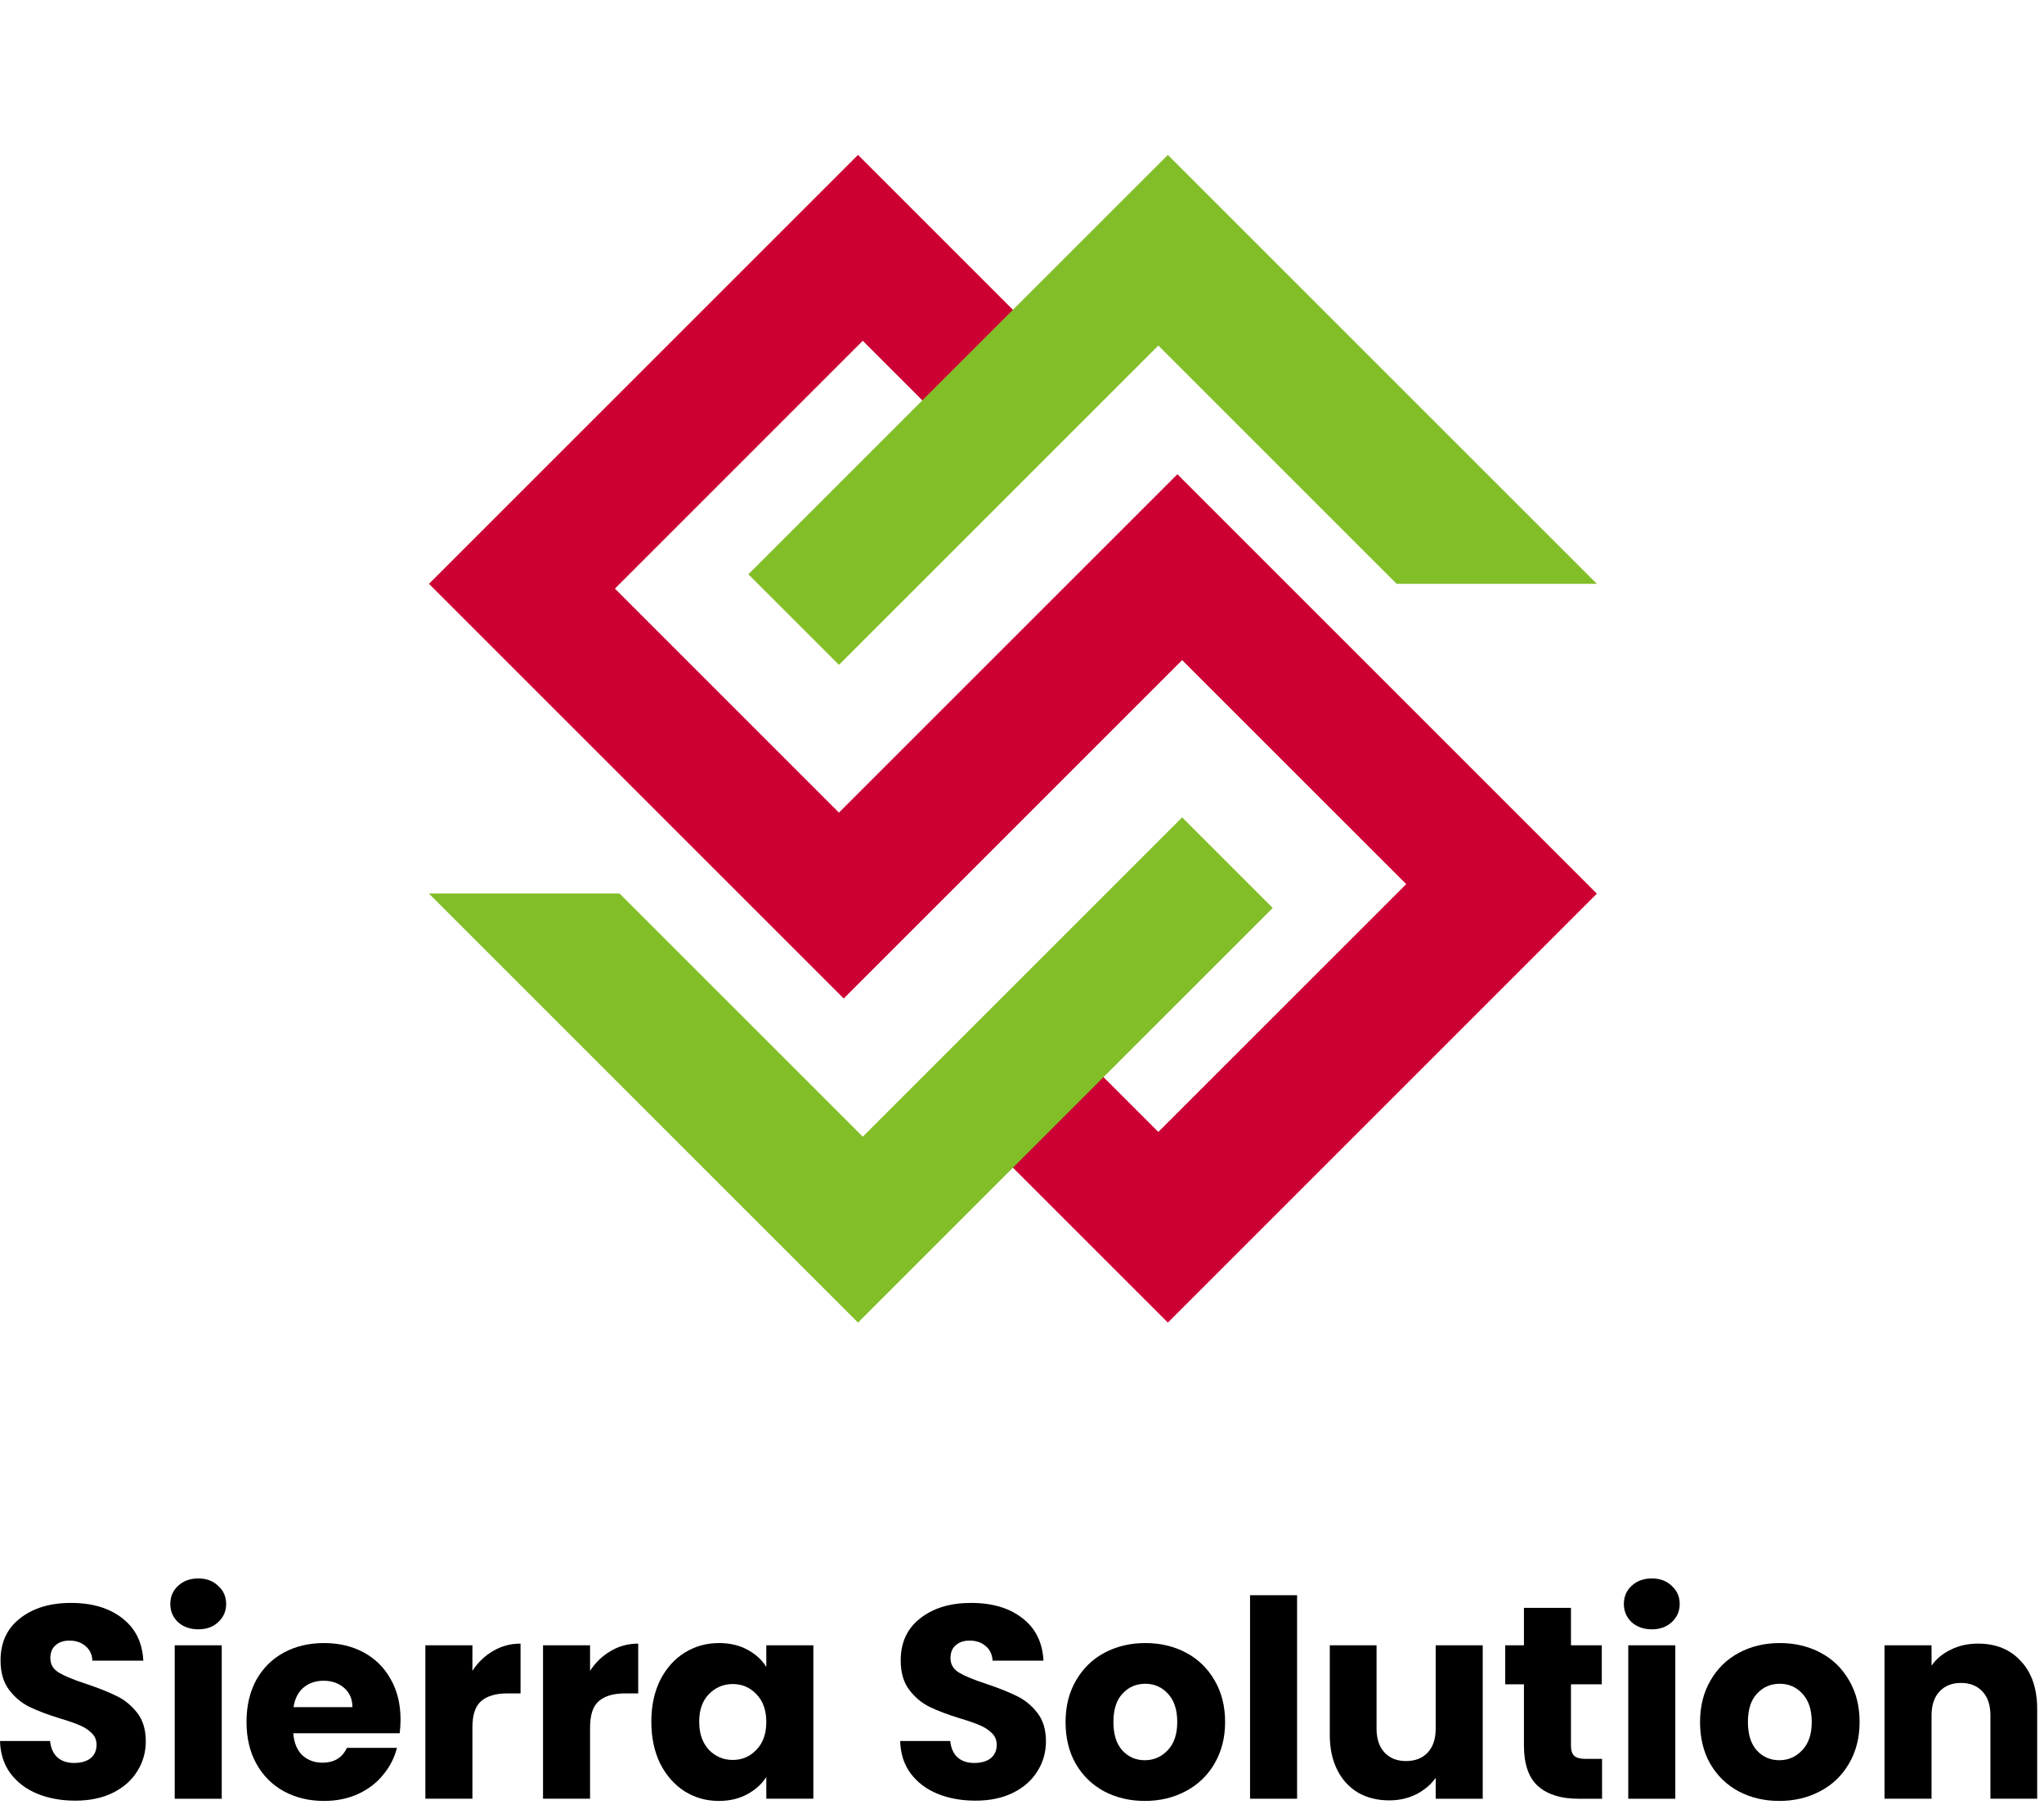
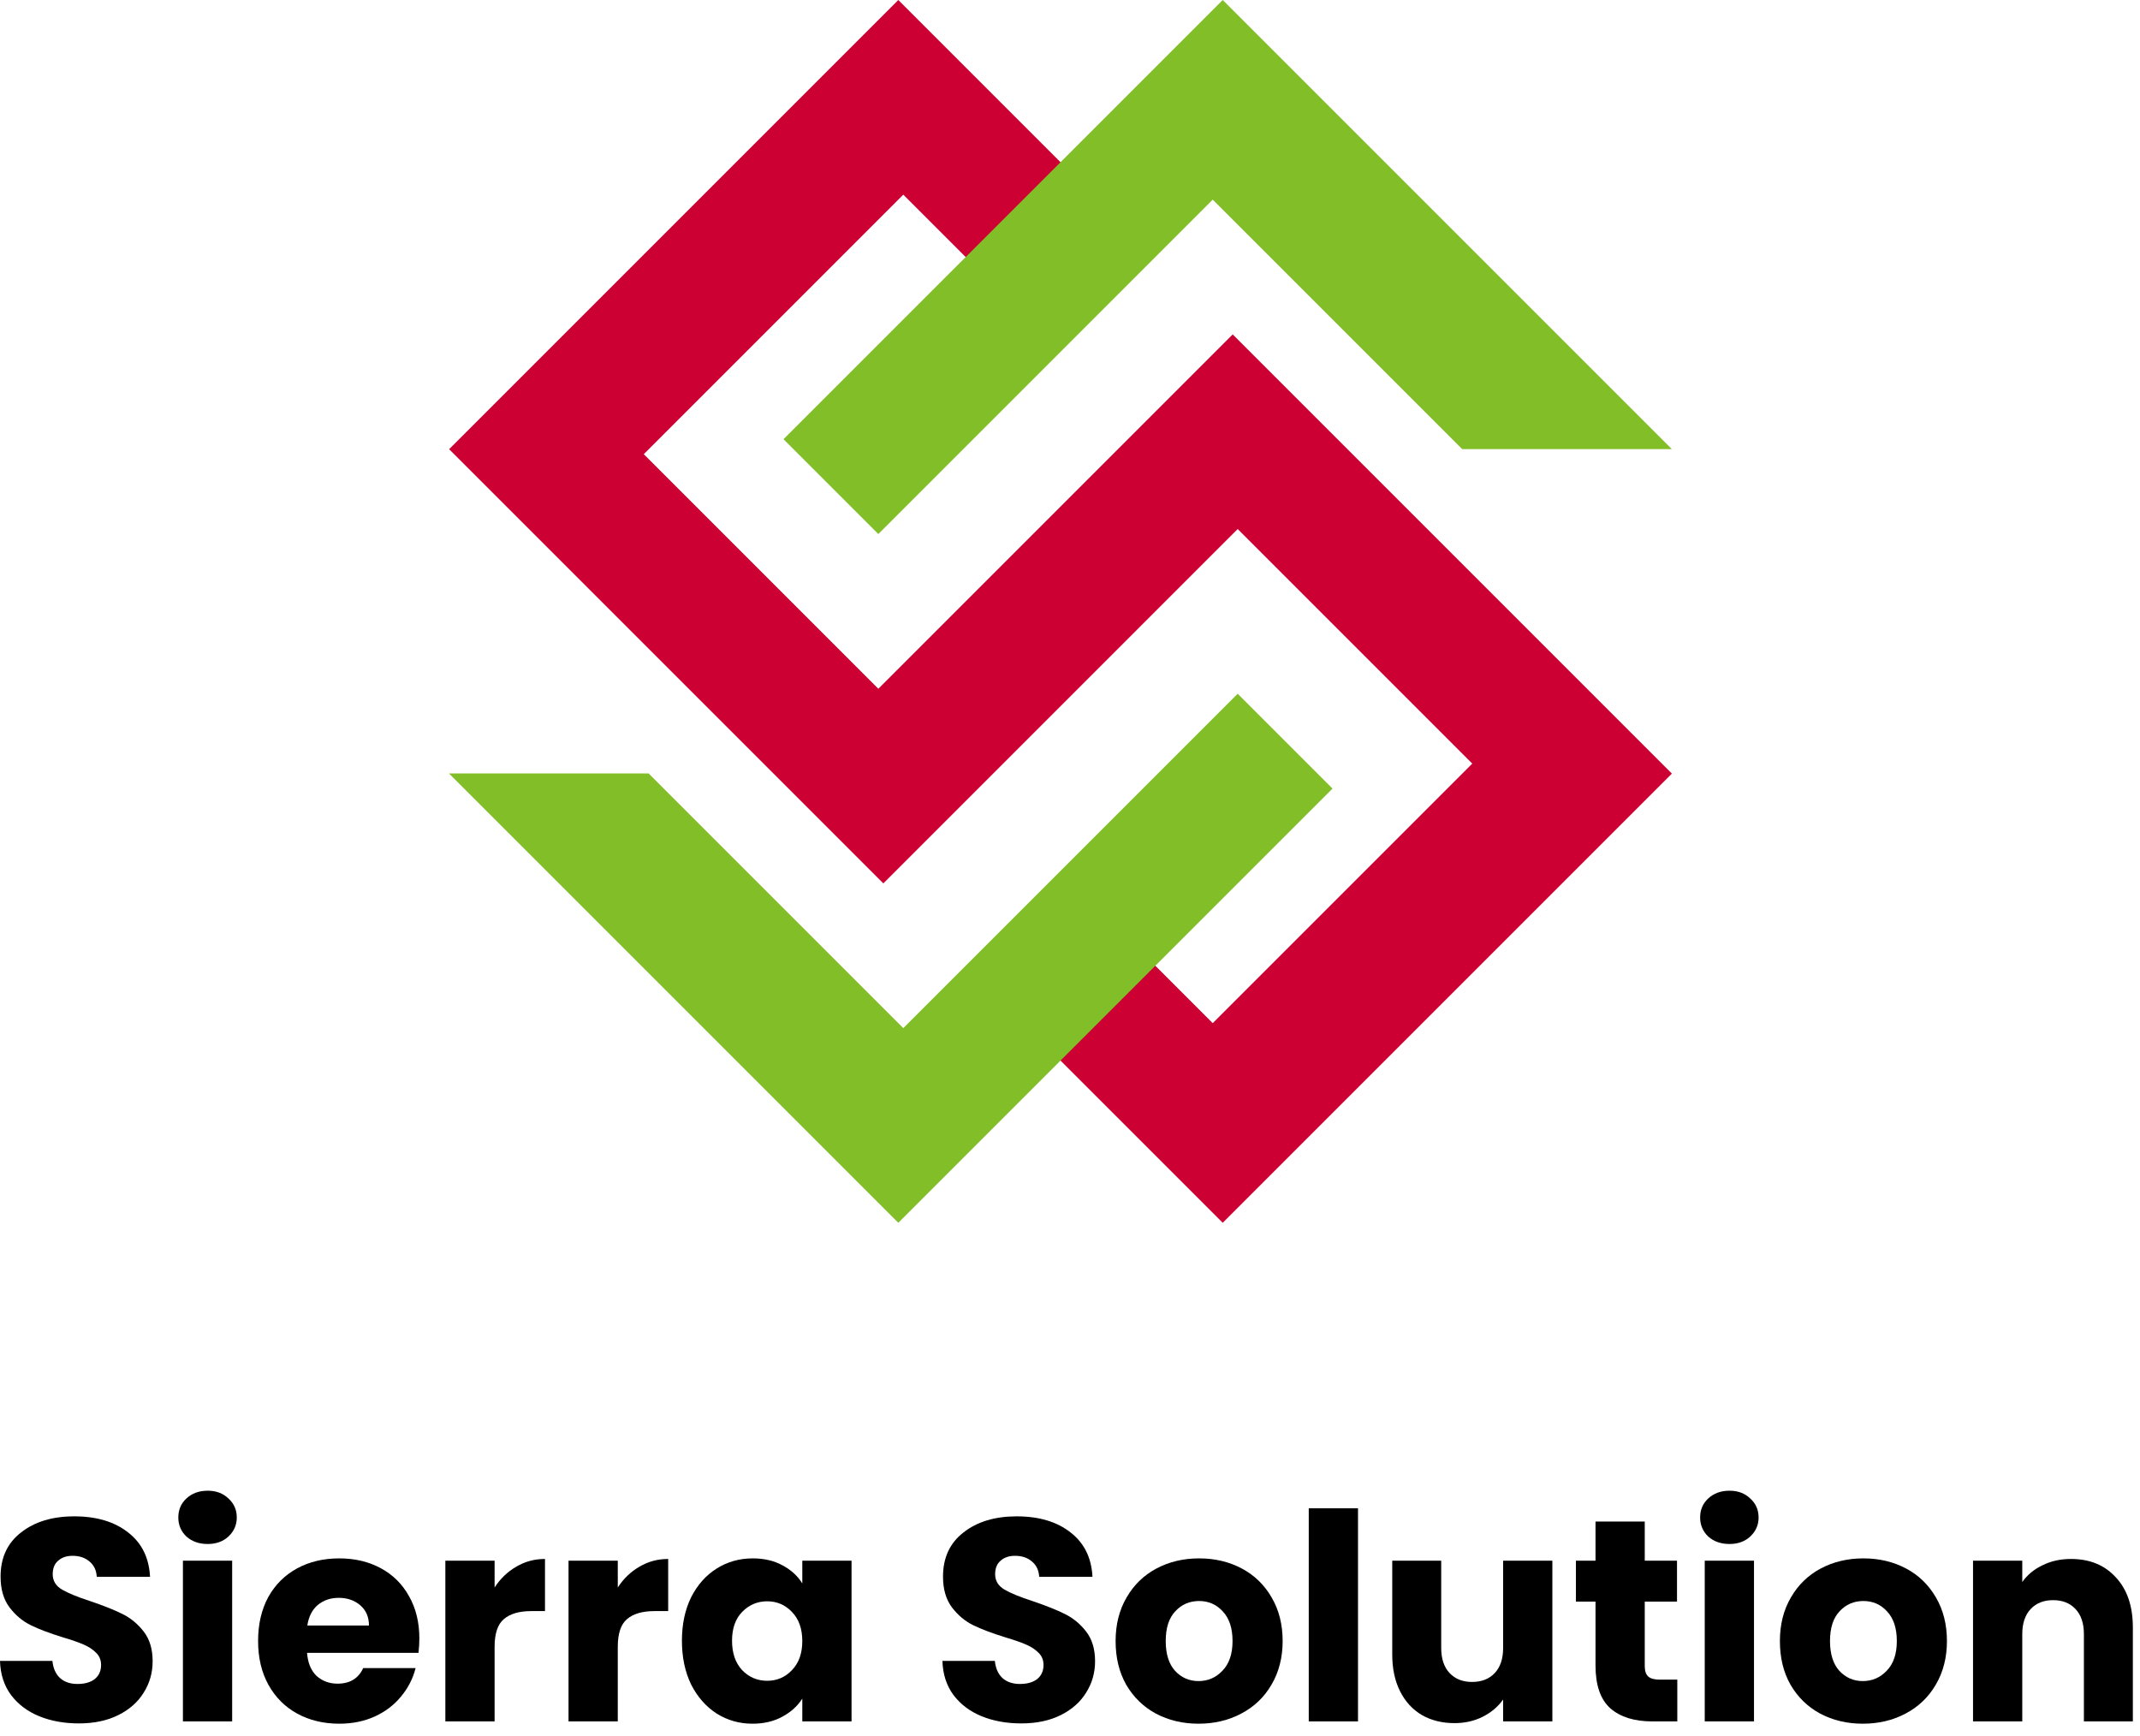
- <svg xmlns="http://www.w3.org/2000/svg" width="148" height="131" viewBox="0 0 148 131" fill="none">
-   <path d="M143.224 119.032C144.525 119.032 145.561 119.457 146.331 120.307C147.114 121.143 147.506 122.299 147.506 123.773V130.265H144.12V124.231C144.12 123.487 143.928 122.909 143.543 122.498C143.158 122.086 142.64 121.88 141.989 121.88C141.338 121.88 140.821 122.086 140.436 122.498C140.051 122.909 139.858 123.487 139.858 124.231V130.265H136.452V119.152H139.858V120.626C140.203 120.134 140.668 119.749 141.252 119.47C141.836 119.178 142.494 119.032 143.224 119.032Z" fill="black" />
-   <path d="M128.832 130.425C127.743 130.425 126.76 130.192 125.884 129.728C125.021 129.263 124.337 128.599 123.833 127.736C123.341 126.873 123.096 125.864 123.096 124.708C123.096 123.566 123.348 122.564 123.853 121.701C124.357 120.825 125.048 120.154 125.924 119.689C126.8 119.225 127.783 118.992 128.872 118.992C129.96 118.992 130.943 119.225 131.819 119.689C132.696 120.154 133.386 120.825 133.891 121.701C134.395 122.564 134.648 123.566 134.648 124.708C134.648 125.85 134.389 126.859 133.871 127.736C133.366 128.599 132.669 129.263 131.78 129.728C130.903 130.192 129.921 130.425 128.832 130.425ZM128.832 127.477C129.482 127.477 130.033 127.238 130.485 126.76C130.95 126.282 131.182 125.598 131.182 124.708C131.182 123.819 130.956 123.135 130.505 122.657C130.067 122.179 129.522 121.94 128.872 121.94C128.208 121.94 127.657 122.179 127.219 122.657C126.78 123.122 126.561 123.805 126.561 124.708C126.561 125.598 126.774 126.282 127.199 126.76C127.637 127.238 128.181 127.477 128.832 127.477Z" fill="black" />
-   <path d="M119.611 117.997C119.013 117.997 118.522 117.824 118.137 117.479C117.765 117.12 117.579 116.682 117.579 116.164C117.579 115.633 117.765 115.195 118.137 114.85C118.522 114.491 119.013 114.312 119.611 114.312C120.195 114.312 120.673 114.491 121.045 114.85C121.43 115.195 121.622 115.633 121.622 116.164C121.622 116.682 121.43 117.12 121.045 117.479C120.673 117.824 120.195 117.997 119.611 117.997ZM121.304 119.152V130.266H117.898V119.152H121.304Z" fill="black" />
-   <path d="M116 127.378V130.266H114.267C113.032 130.266 112.07 129.967 111.379 129.369C110.689 128.759 110.344 127.769 110.344 126.402V121.98H108.989V119.152H110.344V116.443H113.749V119.152H115.98V121.98H113.749V126.442C113.749 126.773 113.829 127.012 113.988 127.159C114.148 127.305 114.413 127.378 114.785 127.378H116Z" fill="black" />
-   <path d="M107.36 119.152V130.266H103.954V128.752C103.609 129.243 103.138 129.642 102.54 129.947C101.956 130.239 101.305 130.385 100.588 130.385C99.738 130.385 98.988 130.199 98.338 129.827C97.687 129.442 97.182 128.891 96.824 128.174C96.465 127.457 96.286 126.614 96.286 125.645V119.152H99.672V125.187C99.672 125.93 99.865 126.508 100.25 126.92C100.635 127.331 101.153 127.537 101.803 127.537C102.467 127.537 102.992 127.331 103.377 126.92C103.762 126.508 103.954 125.93 103.954 125.187V119.152H107.36Z" fill="black" />
-   <path d="M93.918 115.527V130.266H90.512V115.527H93.918Z" fill="black" />
-   <path d="M82.89 130.425C81.802 130.425 80.819 130.192 79.943 129.728C79.08 129.263 78.396 128.599 77.891 127.736C77.4 126.873 77.154 125.864 77.154 124.708C77.154 123.566 77.407 122.564 77.911 121.701C78.416 120.825 79.106 120.154 79.983 119.689C80.859 119.225 81.841 118.992 82.93 118.992C84.019 118.992 85.002 119.225 85.878 119.689C86.754 120.154 87.445 120.825 87.949 121.701C88.454 122.564 88.706 123.566 88.706 124.708C88.706 125.85 88.447 126.859 87.93 127.736C87.425 128.599 86.728 129.263 85.838 129.728C84.962 130.192 83.979 130.425 82.89 130.425ZM82.89 127.477C83.541 127.477 84.092 127.238 84.544 126.76C85.008 126.282 85.241 125.598 85.241 124.708C85.241 123.819 85.015 123.135 84.564 122.657C84.125 122.179 83.581 121.94 82.93 121.94C82.266 121.94 81.715 122.179 81.277 122.657C80.839 123.122 80.62 123.805 80.62 124.708C80.62 125.598 80.832 126.282 81.257 126.76C81.695 127.238 82.24 127.477 82.89 127.477Z" fill="black" />
-   <path d="M70.635 130.405C69.613 130.405 68.696 130.239 67.886 129.907C67.076 129.575 66.426 129.084 65.935 128.433C65.457 127.783 65.204 126.999 65.178 126.083H68.803C68.856 126.601 69.035 126.999 69.34 127.278C69.646 127.544 70.044 127.676 70.535 127.676C71.04 127.676 71.438 127.564 71.731 127.338C72.023 127.099 72.169 126.774 72.169 126.362C72.169 126.017 72.049 125.731 71.81 125.506C71.584 125.28 71.299 125.094 70.954 124.948C70.622 124.802 70.144 124.636 69.52 124.45C68.617 124.171 67.88 123.892 67.309 123.613C66.738 123.335 66.247 122.923 65.835 122.379C65.423 121.834 65.218 121.124 65.218 120.247C65.218 118.946 65.689 117.93 66.632 117.2C67.574 116.457 68.803 116.085 70.316 116.085C71.857 116.085 73.098 116.457 74.041 117.2C74.984 117.93 75.488 118.953 75.555 120.267H71.87C71.843 119.816 71.677 119.464 71.372 119.212C71.067 118.946 70.675 118.813 70.197 118.813C69.785 118.813 69.453 118.926 69.201 119.152C68.949 119.364 68.823 119.676 68.823 120.088C68.823 120.54 69.035 120.891 69.46 121.144C69.885 121.396 70.549 121.668 71.452 121.96C72.355 122.266 73.085 122.558 73.642 122.837C74.213 123.115 74.705 123.52 75.116 124.052C75.528 124.583 75.734 125.267 75.734 126.103C75.734 126.9 75.528 127.623 75.116 128.274C74.718 128.925 74.134 129.442 73.364 129.828C72.594 130.213 71.684 130.405 70.635 130.405Z" fill="black" />
-   <path d="M47.161 124.688C47.161 123.547 47.374 122.544 47.798 121.681C48.237 120.818 48.828 120.154 49.571 119.689C50.315 119.225 51.145 118.992 52.061 118.992C52.844 118.992 53.528 119.152 54.112 119.47C54.71 119.789 55.168 120.207 55.486 120.725V119.152H58.892V130.265H55.486V128.692C55.154 129.21 54.69 129.628 54.092 129.947C53.508 130.265 52.824 130.425 52.041 130.425C51.138 130.425 50.315 130.192 49.571 129.728C48.828 129.25 48.237 128.579 47.798 127.716C47.374 126.84 47.161 125.83 47.161 124.688ZM55.486 124.708C55.486 123.859 55.248 123.188 54.77 122.697C54.305 122.205 53.734 121.96 53.057 121.96C52.379 121.96 51.802 122.205 51.324 122.697C50.859 123.175 50.627 123.839 50.627 124.688C50.627 125.538 50.859 126.215 51.324 126.72C51.802 127.211 52.379 127.457 53.057 127.457C53.734 127.457 54.305 127.211 54.77 126.72C55.248 126.229 55.486 125.558 55.486 124.708Z" fill="black" />
-   <path d="M42.725 121.004C43.123 120.393 43.621 119.915 44.219 119.57C44.816 119.211 45.48 119.032 46.211 119.032V122.637H45.275C44.425 122.637 43.787 122.823 43.362 123.195C42.938 123.553 42.725 124.191 42.725 125.107V130.265H39.319V119.152H42.725V121.004Z" fill="black" />
-   <path d="M34.206 121.004C34.604 120.393 35.102 119.915 35.699 119.57C36.297 119.211 36.961 119.032 37.691 119.032V122.637H36.755C35.905 122.637 35.268 122.823 34.843 123.195C34.418 123.553 34.206 124.191 34.206 125.107V130.265H30.8V119.152H34.206V121.004Z" fill="black" />
-   <path d="M29.002 124.529C29.002 124.848 28.982 125.18 28.942 125.525H21.235C21.288 126.215 21.507 126.747 21.892 127.118C22.29 127.477 22.775 127.656 23.346 127.656C24.196 127.656 24.786 127.298 25.118 126.581H28.743C28.557 127.311 28.219 127.968 27.727 128.552C27.25 129.137 26.645 129.595 25.915 129.927C25.185 130.259 24.368 130.425 23.465 130.425C22.377 130.425 21.407 130.192 20.557 129.728C19.708 129.263 19.044 128.599 18.566 127.736C18.088 126.873 17.849 125.864 17.849 124.708C17.849 123.553 18.081 122.544 18.546 121.681C19.024 120.818 19.688 120.154 20.537 119.689C21.387 119.225 22.363 118.992 23.465 118.992C24.541 118.992 25.497 119.218 26.333 119.669C27.17 120.121 27.82 120.765 28.285 121.601C28.763 122.438 29.002 123.414 29.002 124.529ZM25.517 123.633C25.517 123.049 25.318 122.584 24.919 122.239C24.521 121.893 24.023 121.721 23.425 121.721C22.855 121.721 22.37 121.887 21.971 122.219C21.586 122.551 21.347 123.022 21.255 123.633H25.517Z" fill="black" />
-   <path d="M14.364 117.997C13.766 117.997 13.275 117.824 12.89 117.479C12.518 117.12 12.332 116.682 12.332 116.164C12.332 115.633 12.518 115.195 12.89 114.85C13.275 114.491 13.766 114.312 14.364 114.312C14.948 114.312 15.426 114.491 15.798 114.85C16.183 115.195 16.375 115.633 16.375 116.164C16.375 116.682 16.183 117.12 15.798 117.479C15.426 117.824 14.948 117.997 14.364 117.997ZM16.056 119.152V130.266H12.651V119.152H16.056Z" fill="black" />
-   <path d="M5.457 130.405C4.435 130.405 3.519 130.239 2.709 129.907C1.899 129.575 1.248 129.084 0.757 128.433C0.279 127.783 0.027 126.999 0 126.083H3.625C3.678 126.601 3.857 126.999 4.163 127.278C4.468 127.544 4.866 127.676 5.358 127.676C5.862 127.676 6.261 127.564 6.553 127.338C6.845 127.099 6.991 126.774 6.991 126.362C6.991 126.017 6.871 125.731 6.632 125.506C6.407 125.28 6.121 125.094 5.776 124.948C5.444 124.802 4.966 124.636 4.342 124.45C3.439 124.171 2.702 123.892 2.131 123.613C1.56 123.335 1.069 122.923 0.657 122.379C0.246 121.834 0.04 121.124 0.04 120.247C0.04 118.946 0.511 117.93 1.454 117.2C2.397 116.457 3.625 116.085 5.139 116.085C6.679 116.085 7.92 116.457 8.863 117.2C9.806 117.93 10.31 118.953 10.377 120.267H6.692C6.666 119.816 6.5 119.464 6.194 119.212C5.889 118.946 5.497 118.813 5.019 118.813C4.607 118.813 4.276 118.926 4.023 119.152C3.771 119.364 3.645 119.676 3.645 120.088C3.645 120.54 3.857 120.891 4.282 121.144C4.707 121.396 5.371 121.668 6.274 121.96C7.177 122.266 7.907 122.558 8.465 122.837C9.036 123.115 9.527 123.52 9.939 124.052C10.35 124.583 10.556 125.267 10.556 126.103C10.556 126.9 10.35 127.623 9.939 128.274C9.54 128.925 8.956 129.442 8.186 129.828C7.416 130.213 6.506 130.405 5.457 130.405Z" fill="black" />
-   <path fill-rule="evenodd" clip-rule="evenodd" d="M31.061 42.283L62.126 11.218L76.968 26.06L70.41 32.618L62.471 24.679L44.523 42.628L60.745 58.85L78.694 40.902L85.252 34.344L115.626 64.718L84.562 95.783L69.375 80.596L75.933 74.038L83.871 81.976L101.82 64.028L85.597 47.805L67.649 65.754L61.091 72.312L31.061 42.283Z" fill="#CC0033" />
-   <path fill-rule="evenodd" clip-rule="evenodd" d="M31.072 64.708L31.061 64.718L62.126 95.783L92.155 65.754L85.597 59.195L78.694 66.099L62.471 82.321L44.858 64.708L31.072 64.708ZM67.649 41.247L83.871 25.024L101.127 42.28L115.624 42.28L84.562 11.218L54.187 41.592L60.745 48.15L67.649 41.247Z" fill="#82BE28" />
+ <svg xmlns="http://www.w3.org/2000/svg" width="148" height="120" viewBox="0 0 148 120" fill="none">
+   <path d="M143.224 107.814C144.525 107.814 145.561 108.239 146.331 109.089C147.114 109.926 147.506 111.081 147.506 112.555V119.048H144.12V113.013C144.12 112.269 143.928 111.692 143.543 111.28C143.158 110.868 142.64 110.663 141.989 110.663C141.338 110.663 140.821 110.868 140.436 111.28C140.051 111.692 139.858 112.269 139.858 113.013V119.048H136.452V107.934H139.858V109.408C140.203 108.917 140.668 108.531 141.252 108.253C141.836 107.961 142.494 107.814 143.224 107.814Z" fill="black" />
+   <path d="M128.832 119.207C127.743 119.207 126.76 118.974 125.884 118.51C125.021 118.045 124.337 117.381 123.833 116.518C123.341 115.655 123.096 114.646 123.096 113.491C123.096 112.349 123.348 111.346 123.853 110.483C124.357 109.607 125.048 108.936 125.924 108.472C126.8 108.007 127.783 107.774 128.872 107.774C129.96 107.774 130.943 108.007 131.819 108.472C132.696 108.936 133.386 109.607 133.891 110.483C134.395 111.346 134.648 112.349 134.648 113.491C134.648 114.633 134.389 115.642 133.871 116.518C133.366 117.381 132.669 118.045 131.78 118.51C130.903 118.974 129.921 119.207 128.832 119.207ZM128.832 116.259C129.482 116.259 130.033 116.02 130.485 115.542C130.95 115.064 131.182 114.38 131.182 113.491C131.182 112.601 130.956 111.917 130.505 111.439C130.067 110.961 129.522 110.722 128.872 110.722C128.208 110.722 127.657 110.961 127.219 111.439C126.78 111.904 126.561 112.588 126.561 113.491C126.561 114.38 126.774 115.064 127.199 115.542C127.637 116.02 128.181 116.259 128.832 116.259Z" fill="black" />
+   <path d="M119.611 106.779C119.013 106.779 118.522 106.606 118.137 106.261C117.765 105.903 117.579 105.464 117.579 104.947C117.579 104.415 117.765 103.977 118.137 103.632C118.522 103.273 119.013 103.094 119.611 103.094C120.195 103.094 120.673 103.273 121.045 103.632C121.43 103.977 121.622 104.415 121.622 104.947C121.622 105.464 121.43 105.903 121.045 106.261C120.673 106.606 120.195 106.779 119.611 106.779ZM121.304 107.934V119.048H117.898V107.934H121.304Z" fill="black" />
+   <path d="M116 116.16V119.048H114.267C113.032 119.048 112.07 118.749 111.379 118.152C110.689 117.541 110.344 116.552 110.344 115.184V110.762H108.989V107.934H110.344V105.225H113.749V107.934H115.98V110.762H113.749V115.224C113.749 115.556 113.829 115.795 113.988 115.941C114.148 116.087 114.413 116.16 114.785 116.16H116Z" fill="black" />
+   <path d="M107.36 107.934V119.048H103.954V117.534C103.609 118.025 103.138 118.424 102.54 118.729C101.956 119.021 101.305 119.167 100.588 119.167C99.738 119.167 98.988 118.981 98.338 118.61C97.687 118.225 97.182 117.674 96.824 116.957C96.465 116.24 96.286 115.396 96.286 114.427V107.934H99.672V113.969C99.672 114.713 99.865 115.29 100.25 115.702C100.635 116.113 101.153 116.319 101.803 116.319C102.467 116.319 102.992 116.113 103.377 115.702C103.762 115.29 103.954 114.713 103.954 113.969V107.934H107.36Z" fill="black" />
+   <path d="M93.918 104.309V119.048H90.512V104.309H93.918Z" fill="black" />
+   <path d="M82.89 119.207C81.802 119.207 80.819 118.974 79.943 118.51C79.08 118.045 78.396 117.381 77.891 116.518C77.4 115.655 77.154 114.646 77.154 113.491C77.154 112.349 77.407 111.346 77.911 110.483C78.416 109.607 79.106 108.936 79.983 108.472C80.859 108.007 81.841 107.774 82.93 107.774C84.019 107.774 85.002 108.007 85.878 108.472C86.754 108.936 87.445 109.607 87.949 110.483C88.454 111.346 88.706 112.349 88.706 113.491C88.706 114.633 88.447 115.642 87.93 116.518C87.425 117.381 86.728 118.045 85.838 118.51C84.962 118.974 83.979 119.207 82.89 119.207ZM82.89 116.259C83.541 116.259 84.092 116.02 84.544 115.542C85.008 115.064 85.241 114.38 85.241 113.491C85.241 112.601 85.015 111.917 84.564 111.439C84.125 110.961 83.581 110.722 82.93 110.722C82.266 110.722 81.715 110.961 81.277 111.439C80.839 111.904 80.62 112.588 80.62 113.491C80.62 114.38 80.832 115.064 81.257 115.542C81.695 116.02 82.24 116.259 82.89 116.259Z" fill="black" />
+   <path d="M70.635 119.187C69.613 119.187 68.696 119.021 67.886 118.689C67.076 118.357 66.426 117.866 65.935 117.216C65.457 116.565 65.204 115.782 65.178 114.865H68.803C68.856 115.383 69.035 115.782 69.34 116.06C69.646 116.326 70.044 116.459 70.535 116.459C71.04 116.459 71.438 116.346 71.731 116.12C72.023 115.881 72.169 115.556 72.169 115.144C72.169 114.799 72.049 114.513 71.81 114.288C71.584 114.062 71.299 113.876 70.954 113.73C70.622 113.584 70.144 113.418 69.52 113.232C68.617 112.953 67.88 112.674 67.309 112.396C66.738 112.117 66.247 111.705 65.835 111.161C65.423 110.616 65.218 109.906 65.218 109.03C65.218 107.728 65.689 106.713 66.632 105.982C67.574 105.239 68.803 104.867 70.316 104.867C71.857 104.867 73.098 105.239 74.041 105.982C74.984 106.713 75.488 107.735 75.555 109.05H71.87C71.843 108.598 71.677 108.246 71.372 107.994C71.067 107.728 70.675 107.596 70.197 107.596C69.785 107.596 69.453 107.708 69.201 107.934C68.949 108.147 68.823 108.459 68.823 108.87C68.823 109.322 69.035 109.674 69.46 109.926C69.885 110.178 70.549 110.45 71.452 110.742C72.355 111.048 73.085 111.34 73.642 111.619C74.213 111.898 74.705 112.303 75.116 112.834C75.528 113.365 75.734 114.049 75.734 114.885C75.734 115.682 75.528 116.406 75.116 117.056C74.718 117.707 74.134 118.225 73.364 118.61C72.594 118.995 71.684 119.187 70.635 119.187Z" fill="black" />
+   <path d="M47.161 113.471C47.161 112.329 47.374 111.326 47.798 110.463C48.237 109.6 48.828 108.936 49.571 108.472C50.315 108.007 51.145 107.774 52.061 107.774C52.844 107.774 53.528 107.934 54.112 108.252C54.71 108.571 55.168 108.989 55.486 109.507V107.934H58.892V119.048H55.486V117.474C55.154 117.992 54.69 118.41 54.092 118.729C53.508 119.048 52.824 119.207 52.041 119.207C51.138 119.207 50.315 118.974 49.571 118.51C48.828 118.032 48.237 117.361 47.798 116.498C47.374 115.622 47.161 114.613 47.161 113.471ZM55.486 113.491C55.486 112.641 55.248 111.97 54.77 111.479C54.305 110.988 53.734 110.742 53.057 110.742C52.379 110.742 51.802 110.988 51.324 111.479C50.859 111.957 50.627 112.621 50.627 113.471C50.627 114.321 50.859 114.998 51.324 115.502C51.802 115.994 52.379 116.239 53.057 116.239C53.734 116.239 54.305 115.994 54.77 115.502C55.248 115.011 55.486 114.34 55.486 113.491Z" fill="black" />
+   <path d="M42.725 109.786C43.123 109.175 43.621 108.697 44.219 108.352C44.816 107.994 45.48 107.814 46.211 107.814V111.419H45.275C44.425 111.419 43.787 111.605 43.362 111.977C42.938 112.336 42.725 112.973 42.725 113.889V119.048H39.319V107.934H42.725V109.786Z" fill="black" />
+   <path d="M34.206 109.786C34.604 109.175 35.102 108.697 35.699 108.352C36.297 107.994 36.961 107.814 37.691 107.814V111.419H36.755C35.905 111.419 35.268 111.605 34.843 111.977C34.418 112.336 34.206 112.973 34.206 113.889V119.048H30.8V107.934H34.206V109.786Z" fill="black" />
+   <path d="M29.002 113.311C29.002 113.63 28.982 113.962 28.942 114.307H21.235C21.288 114.998 21.507 115.529 21.892 115.901C22.29 116.259 22.775 116.438 23.346 116.438C24.196 116.438 24.786 116.08 25.118 115.363H28.743C28.557 116.093 28.219 116.75 27.727 117.335C27.25 117.919 26.645 118.377 25.915 118.709C25.185 119.041 24.368 119.207 23.465 119.207C22.377 119.207 21.407 118.974 20.557 118.51C19.708 118.045 19.044 117.381 18.566 116.518C18.088 115.655 17.849 114.646 17.849 113.491C17.849 112.335 18.081 111.326 18.546 110.463C19.024 109.6 19.688 108.936 20.537 108.472C21.387 108.007 22.363 107.774 23.465 107.774C24.541 107.774 25.497 108 26.333 108.452C27.17 108.903 27.82 109.547 28.285 110.384C28.763 111.22 29.002 112.196 29.002 113.311ZM25.517 112.415C25.517 111.831 25.318 111.366 24.919 111.021C24.521 110.676 24.023 110.503 23.425 110.503C22.855 110.503 22.37 110.669 21.971 111.001C21.586 111.333 21.347 111.804 21.255 112.415H25.517Z" fill="black" />
+   <path d="M14.364 106.779C13.766 106.779 13.275 106.606 12.89 106.261C12.518 105.903 12.332 105.464 12.332 104.947C12.332 104.415 12.518 103.977 12.89 103.632C13.275 103.273 13.766 103.094 14.364 103.094C14.948 103.094 15.426 103.273 15.798 103.632C16.183 103.977 16.375 104.415 16.375 104.947C16.375 105.464 16.183 105.903 15.798 106.261C15.426 106.606 14.948 106.779 14.364 106.779ZM16.056 107.934V119.048H12.651V107.934H16.056Z" fill="black" />
+   <path d="M5.457 119.187C4.435 119.187 3.519 119.021 2.709 118.689C1.899 118.357 1.248 117.866 0.757 117.216C0.279 116.565 0.027 115.782 0 114.865H3.625C3.678 115.383 3.857 115.782 4.163 116.06C4.468 116.326 4.866 116.459 5.358 116.459C5.862 116.459 6.261 116.346 6.553 116.12C6.845 115.881 6.991 115.556 6.991 115.144C6.991 114.799 6.871 114.513 6.632 114.288C6.407 114.062 6.121 113.876 5.776 113.73C5.444 113.584 4.966 113.418 4.342 113.232C3.439 112.953 2.702 112.674 2.131 112.396C1.56 112.117 1.069 111.705 0.657 111.161C0.246 110.616 0.04 109.906 0.04 109.03C0.04 107.728 0.511 106.713 1.454 105.982C2.397 105.239 3.625 104.867 5.139 104.867C6.679 104.867 7.92 105.239 8.863 105.982C9.806 106.713 10.31 107.735 10.377 109.05H6.692C6.666 108.598 6.5 108.246 6.194 107.994C5.889 107.728 5.497 107.596 5.019 107.596C4.607 107.596 4.276 107.708 4.023 107.934C3.771 108.147 3.645 108.459 3.645 108.87C3.645 109.322 3.857 109.674 4.282 109.926C4.707 110.178 5.371 110.45 6.274 110.742C7.177 111.048 7.907 111.34 8.465 111.619C9.036 111.898 9.527 112.303 9.939 112.834C10.35 113.365 10.556 114.049 10.556 114.885C10.556 115.682 10.35 116.406 9.939 117.056C9.54 117.707 8.956 118.225 8.186 118.61C7.416 118.995 6.506 119.187 5.457 119.187Z" fill="black" />
+   <path fill-rule="evenodd" clip-rule="evenodd" d="M31.061 31.065L62.126 0L76.968 14.842L70.41 21.4L62.471 13.462L44.523 31.41L60.745 47.633L78.694 29.684L85.252 23.126L115.626 53.501L84.562 84.565L69.375 69.378L75.933 62.82L83.871 70.759L101.82 52.81L85.597 36.587L67.649 54.536L61.091 61.094L31.061 31.065Z" fill="#CC0033" />
+   <path fill-rule="evenodd" clip-rule="evenodd" d="M31.072 53.49L31.061 53.5L62.126 84.565L92.155 54.536L85.597 47.978L78.694 54.881L62.471 71.103L44.858 53.49L31.072 53.49ZM67.649 30.029L83.871 13.806L101.127 31.062L115.624 31.062L84.562 -7.11022e-07L54.187 30.374L60.745 36.932L67.649 30.029Z" fill="#82BE28" />
</svg>
